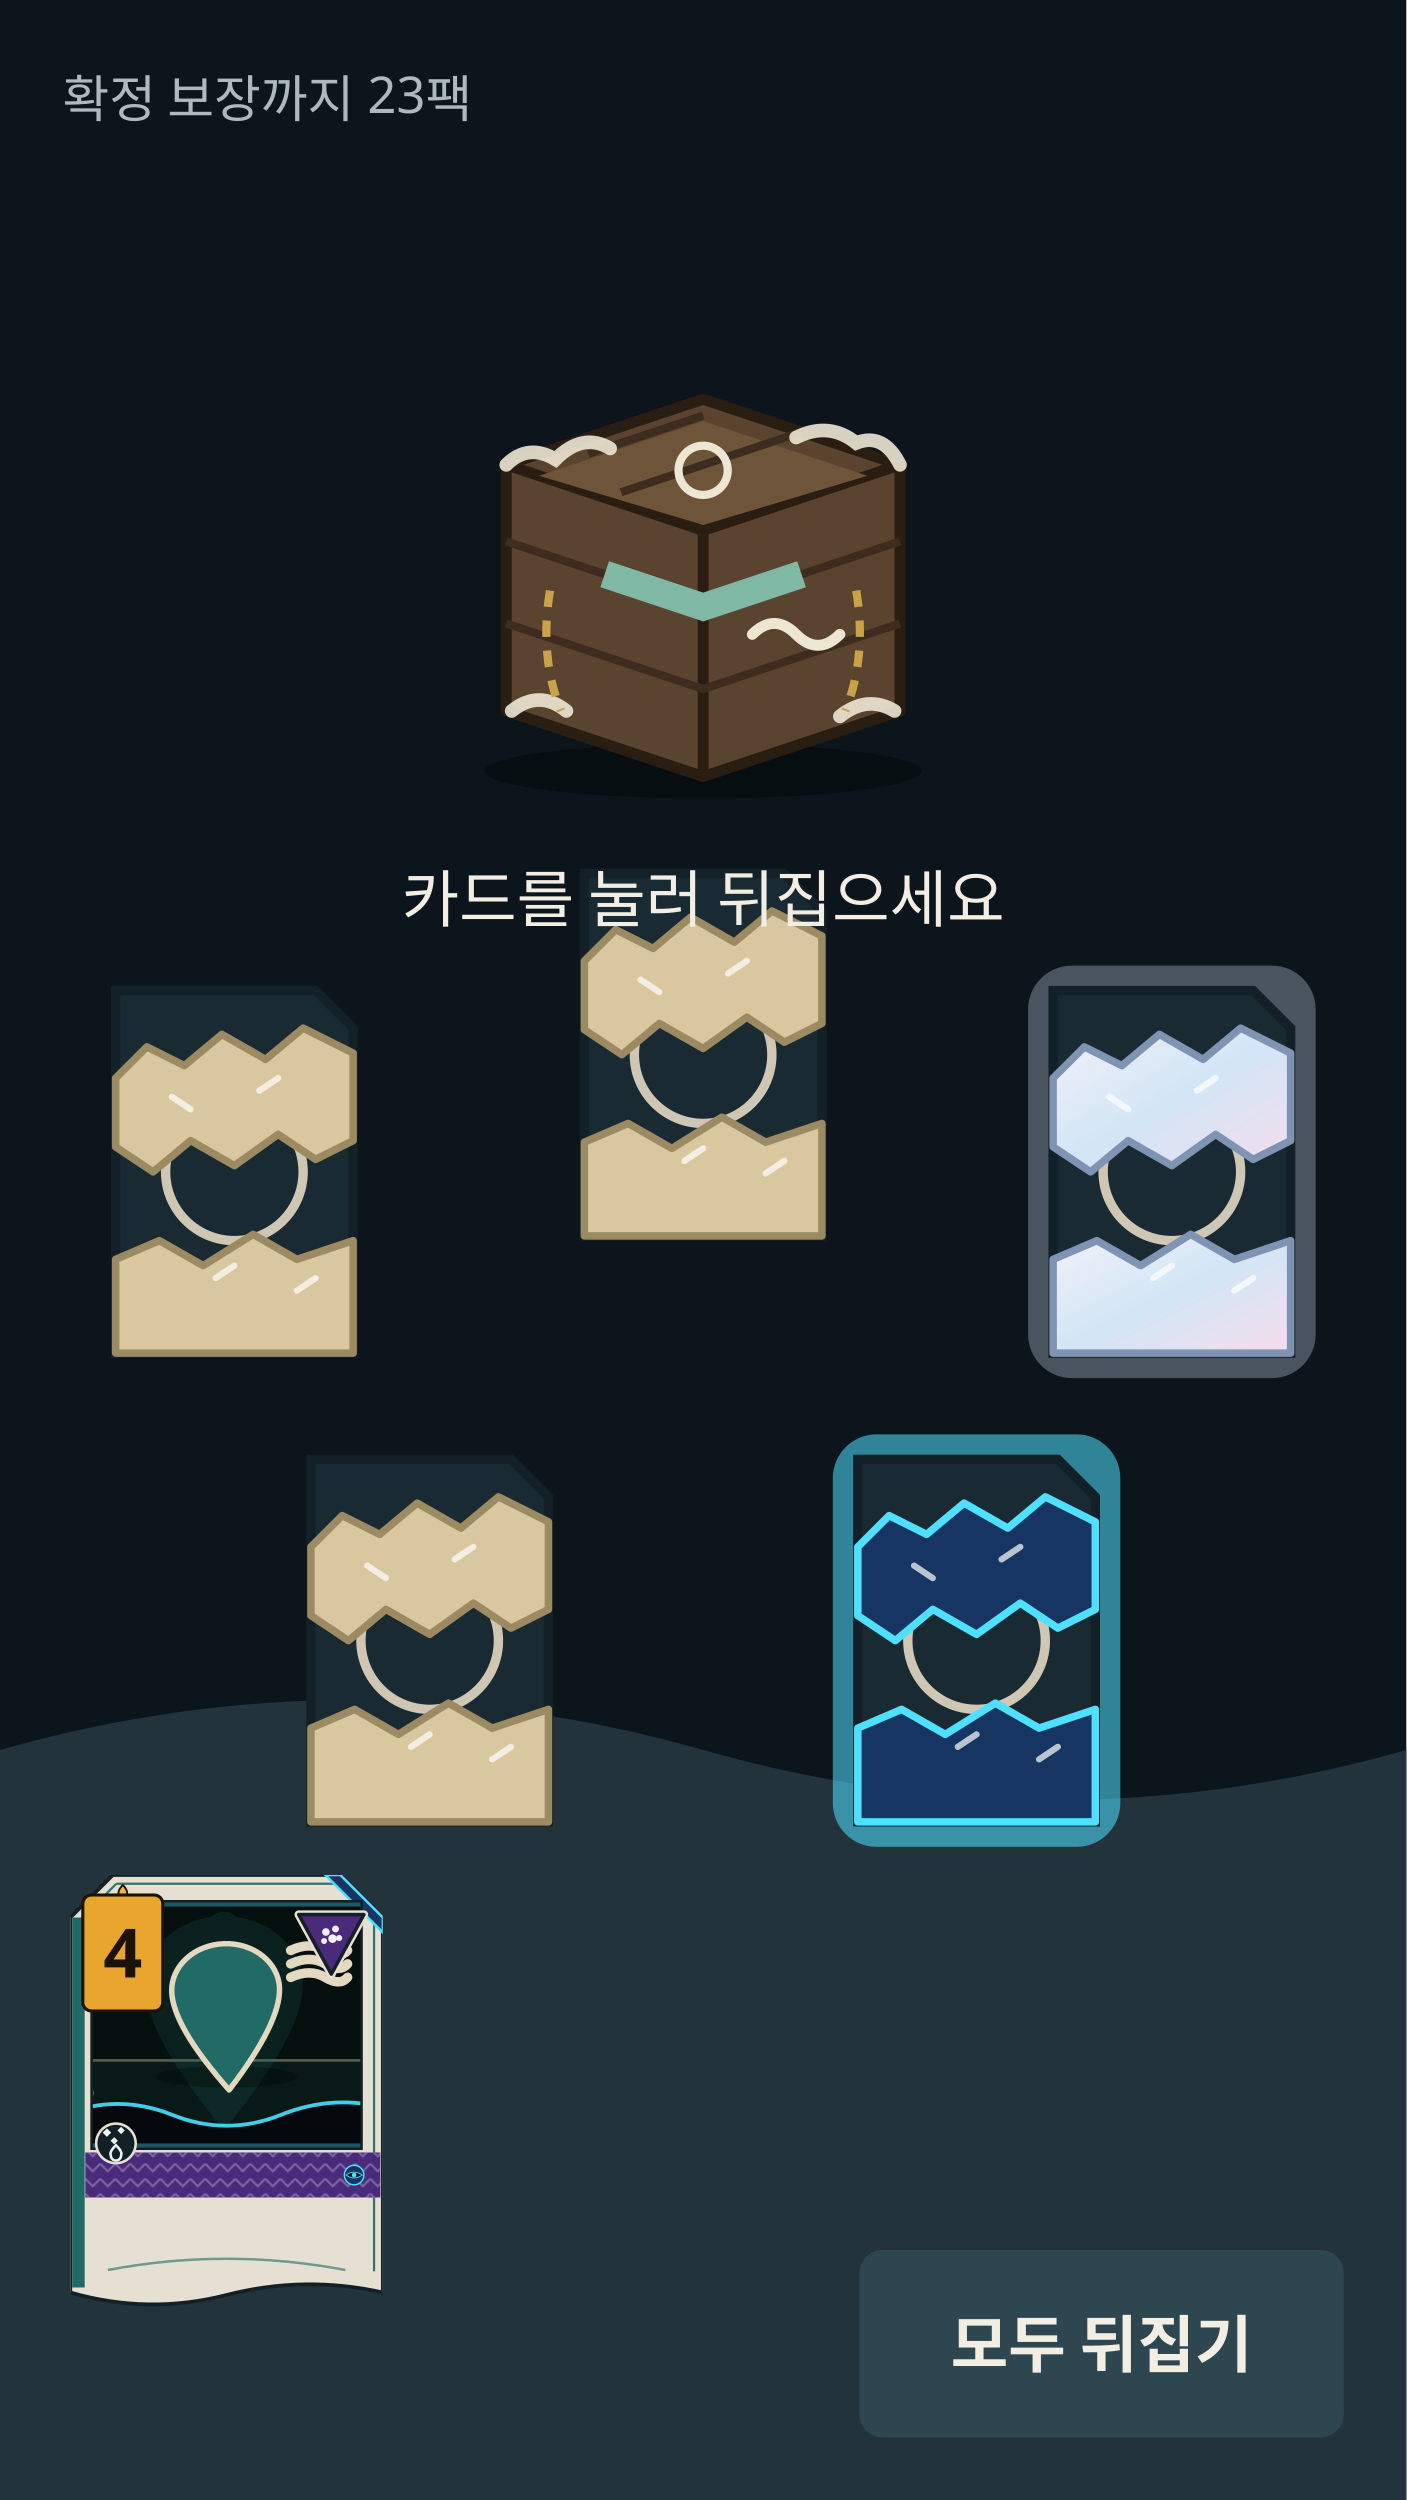
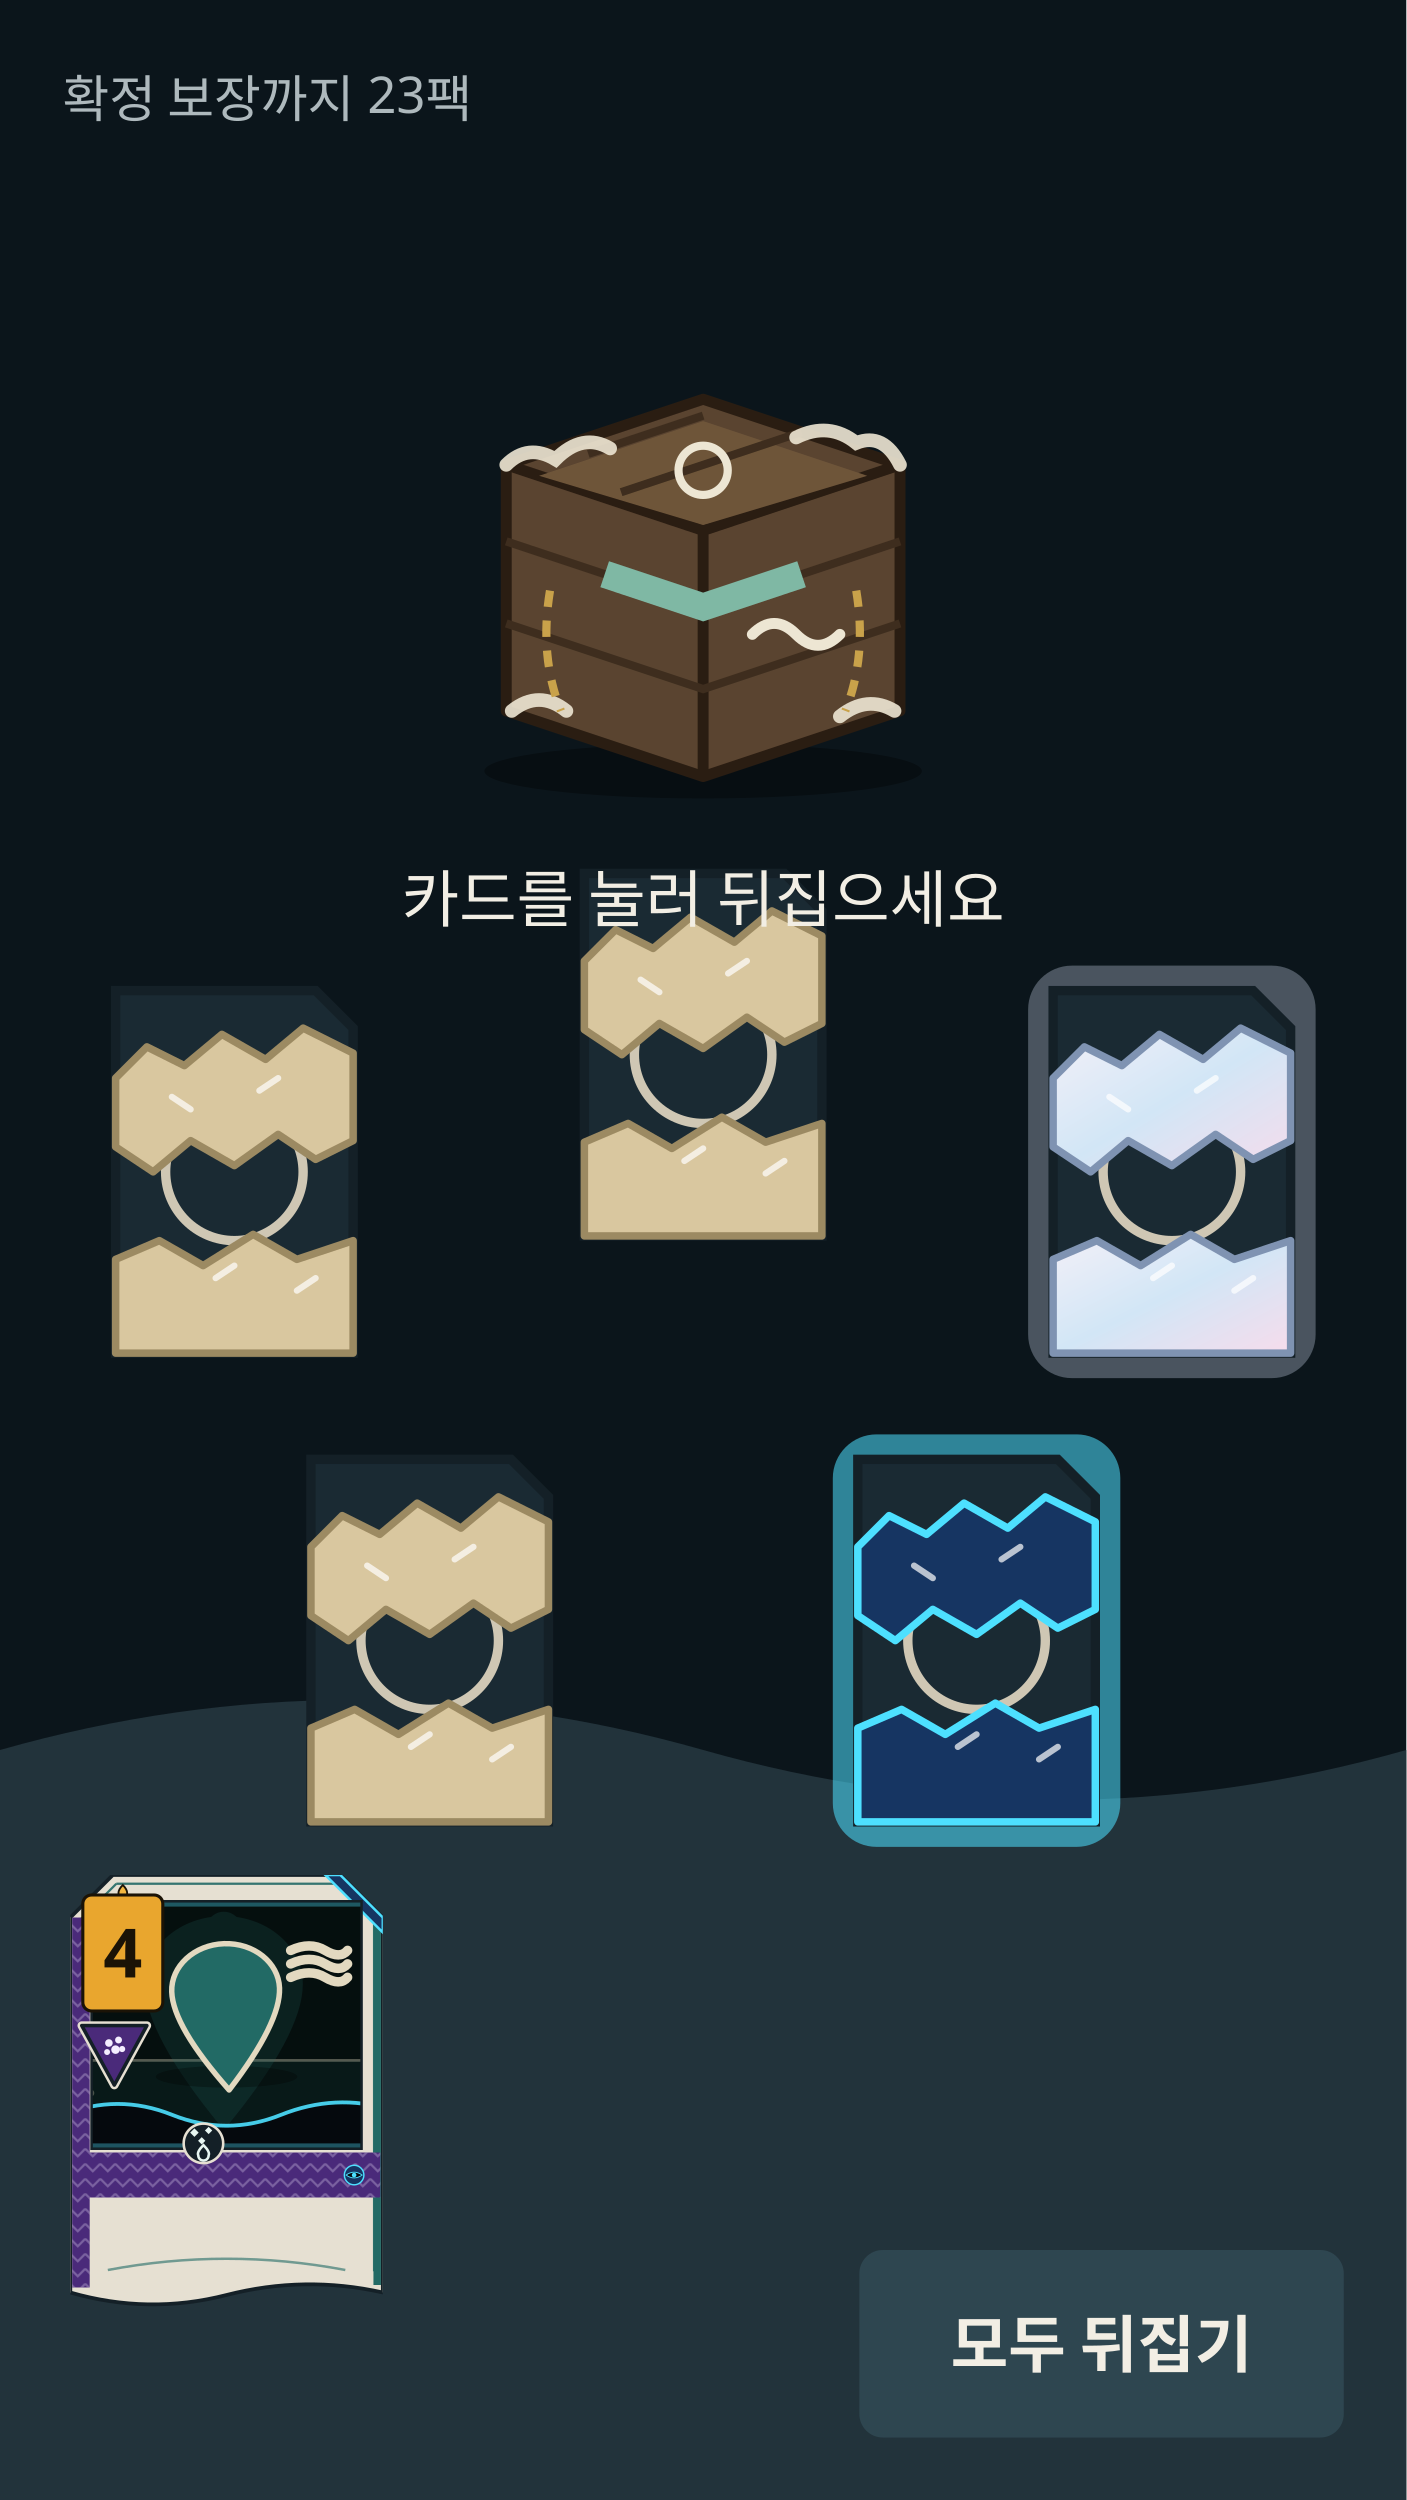
<svg xmlns="http://www.w3.org/2000/svg" viewBox="0 0 360 640" width="360" height="640">
  <rect width="360" height="640" fill="#0B151B" />
  <path d="M0 448Q90 422.4 180 448T360 448V640H0Z" fill="#22333B" />
  <svg x="110" y="70" width="140" height="140" viewBox="0 0 200 200">
    <ellipse cx="100" cy="182" rx="80" ry="10" fill="#000" opacity=".35" />
    <path d="M28 70L100 46L172 70V160L100 184L28 160Z" fill="#5A4430" stroke="#2A1D12" stroke-width="4" stroke-linejoin="round" />
    <path d="M28 70L100 94L172 70M100 94V184" fill="none" stroke="#2A1D12" stroke-width="4" />
    <path d="M28 98L100 122L172 98M28 128L100 152L172 128" fill="none" stroke="#3E2D1E" stroke-width="3" />
    <path d="M40 74L100 54L160 74L100 92Z" fill="#6E5539" />
    <path d="M58 66L100 52M70 80L136 58" stroke="#3E2D1E" stroke-width="3" />
    <path d="M28 70Q36 62 46 68Q56 58 66 64M134 60Q146 54 156 62Q166 58 172 70M30 160Q40 152 50 160M150 162Q160 154 170 160" fill="none" stroke="#EDE6D3" stroke-width="5" stroke-linecap="round" opacity=".9" />
    <path d="M64 110L100 122L136 110" fill="none" stroke="#7FB8A4" stroke-width="10" />
    <path d="M118 132Q126 124 134 132T150 132" fill="none" stroke="#EDE6D3" stroke-width="4" stroke-linecap="round" />
    <path d="M44 116Q40 140 48 160M156 116Q160 140 152 160" fill="none" stroke="#C9A24A" stroke-width="3" stroke-dasharray="6 5" />
    <circle cx="100" cy="72" r="9" fill="none" stroke="#EDE6D3" stroke-width="3" />
  </svg>
  <svg x="20" y="244" width="80" height="112" viewBox="0 0 100 140">
    <defs>
      <linearGradient id="cg2" x1="0" y1="0" x2="1" y2="1">
        <stop offset="0" stop-color="#F3F0F8" />
        <stop offset=".5" stop-color="#D2E6F6" />
        <stop offset="1" stop-color="#F6DCEC" />
      </linearGradient>
    </defs>
    <path d="M12 12H76L88 24V128H12Z" fill="#1A2A33" stroke="#142027" stroke-width="3" />
    <circle cx="50" cy="70" r="22" fill="none" stroke="#CFC7B4" stroke-width="3" />
    <path d="M12 40L22 30L34 36L46 26L60 34L72 24L88 32V60L76 66L64 58L50 68L36 60L24 70L12 62Z" fill="#D9C79F" stroke="#9C8A62" stroke-width="2.4" stroke-linejoin="round" />
    <path d="M12 98L26 92L40 100L56 90L70 98L88 92V128H12Z" fill="#D9C79F" stroke="#9C8A62" stroke-width="2.4" stroke-linejoin="round" />
    <path d="M30 46L36 50M58 44L64 40M44 104L50 100M70 108L76 104" stroke="#FFFFFF" stroke-width="2" opacity=".7" stroke-linecap="round" />
  </svg>
  <svg x="140" y="214" width="80" height="112" viewBox="0 0 100 140">
    <defs>
      <linearGradient id="cg2" x1="0" y1="0" x2="1" y2="1">
        <stop offset="0" stop-color="#F3F0F8" />
        <stop offset=".5" stop-color="#D2E6F6" />
        <stop offset="1" stop-color="#F6DCEC" />
      </linearGradient>
    </defs>
    <path d="M12 12H76L88 24V128H12Z" fill="#1A2A33" stroke="#142027" stroke-width="3" />
    <circle cx="50" cy="70" r="22" fill="none" stroke="#CFC7B4" stroke-width="3" />
    <path d="M12 40L22 30L34 36L46 26L60 34L72 24L88 32V60L76 66L64 58L50 68L36 60L24 70L12 62Z" fill="#D9C79F" stroke="#9C8A62" stroke-width="2.4" stroke-linejoin="round" />
    <path d="M12 98L26 92L40 100L56 90L70 98L88 92V128H12Z" fill="#D9C79F" stroke="#9C8A62" stroke-width="2.4" stroke-linejoin="round" />
    <path d="M30 46L36 50M58 44L64 40M44 104L50 100M70 108L76 104" stroke="#FFFFFF" stroke-width="2" opacity=".7" stroke-linecap="round" />
  </svg>
  <svg x="260" y="244" width="80" height="112" viewBox="0 0 100 140">
    <defs>
      <linearGradient id="cg2" x1="0" y1="0" x2="1" y2="1">
        <stop offset="0" stop-color="#F3F0F8" />
        <stop offset=".5" stop-color="#D2E6F6" />
        <stop offset="1" stop-color="#F6DCEC" />
      </linearGradient>
    </defs>
    <rect x="4" y="4" width="92" height="132" rx="14" fill="#DDE9FF" opacity="0.3" />
    <path d="M12 12H76L88 24V128H12Z" fill="#1A2A33" stroke="#142027" stroke-width="3" />
    <circle cx="50" cy="70" r="22" fill="none" stroke="#CFC7B4" stroke-width="3" />
    <path d="M12 40L22 30L34 36L46 26L60 34L72 24L88 32V60L76 66L64 58L50 68L36 60L24 70L12 62Z" fill="url(#cg2)" stroke="#7F93B2" stroke-width="2.4" stroke-linejoin="round" />
    <path d="M12 98L26 92L40 100L56 90L70 98L88 92V128H12Z" fill="url(#cg2)" stroke="#7F93B2" stroke-width="2.4" stroke-linejoin="round" />
    <path d="M30 46L36 50M58 44L64 40M44 104L50 100M70 108L76 104" stroke="#FFFFFF" stroke-width="2" opacity=".7" stroke-linecap="round" />
  </svg>
  <svg x="70" y="364" width="80" height="112" viewBox="0 0 100 140">
    <defs>
      <linearGradient id="cg2" x1="0" y1="0" x2="1" y2="1">
        <stop offset="0" stop-color="#F3F0F8" />
        <stop offset=".5" stop-color="#D2E6F6" />
        <stop offset="1" stop-color="#F6DCEC" />
      </linearGradient>
    </defs>
    <path d="M12 12H76L88 24V128H12Z" fill="#1A2A33" stroke="#142027" stroke-width="3" />
    <circle cx="50" cy="70" r="22" fill="none" stroke="#CFC7B4" stroke-width="3" />
    <path d="M12 40L22 30L34 36L46 26L60 34L72 24L88 32V60L76 66L64 58L50 68L36 60L24 70L12 62Z" fill="#D9C79F" stroke="#9C8A62" stroke-width="2.4" stroke-linejoin="round" />
    <path d="M12 98L26 92L40 100L56 90L70 98L88 92V128H12Z" fill="#D9C79F" stroke="#9C8A62" stroke-width="2.4" stroke-linejoin="round" />
    <path d="M30 46L36 50M58 44L64 40M44 104L50 100M70 108L76 104" stroke="#FFFFFF" stroke-width="2" opacity=".7" stroke-linecap="round" />
  </svg>
  <svg x="210" y="364" width="80" height="112" viewBox="0 0 100 140">
    <defs>
      <linearGradient id="cg2" x1="0" y1="0" x2="1" y2="1">
        <stop offset="0" stop-color="#F3F0F8" />
        <stop offset=".5" stop-color="#D2E6F6" />
        <stop offset="1" stop-color="#F6DCEC" />
      </linearGradient>
    </defs>
    <rect x="4" y="4" width="92" height="132" rx="14" fill="#4DE0FF" opacity="0.55" />
    <path d="M12 12H76L88 24V128H12Z" fill="#1A2A33" stroke="#142027" stroke-width="3" />
    <circle cx="50" cy="70" r="22" fill="none" stroke="#CFC7B4" stroke-width="3" />
    <path d="M12 40L22 30L34 36L46 26L60 34L72 24L88 32V60L76 66L64 58L50 68L36 60L24 70L12 62Z" fill="#163562" stroke="#4DE0FF" stroke-width="2.4" stroke-linejoin="round" />
    <path d="M12 98L26 92L40 100L56 90L70 98L88 92V128H12Z" fill="#163562" stroke="#4DE0FF" stroke-width="2.4" stroke-linejoin="round" />
    <path d="M30 46L36 50M58 44L64 40M44 104L50 100M70 108L76 104" stroke="#FFFFFF" stroke-width="2" opacity=".7" stroke-linecap="round" />
  </svg>
  <svg x="18" y="480" width="80" height="112" viewBox="0 0 250 350">
    <path d="M34 0H216L250 34V334Q187.5 320 125 336T0 334V34Z" fill="#E6E0D2" stroke="#142027" stroke-width="3" stroke-linejoin="round" />
    <path d="M36.8 7H213.2L243 36.8V317M7 317V36.8L36.8 7" fill="none" stroke="#226A65" stroke-opacity="0.9" stroke-width="1.8" />
-     <rect x="1.5" y="34" width="10" height="296" fill="#226A65" />
+     <defs>
+       <pattern id="spat-debuff" width="12" height="12" patternUnits="userSpaceOnUse">
+         <g opacity="0.28">
+           <path d="M0 3L6 9L12 3" fill="none" stroke="#F4EEFF" stroke-width="1.8" />
+         </g>
+       </pattern>
+     </defs>
+     <rect x="1.5" y="34" width="14" height="296" fill="#4A2A7A" />
+     <rect x="1.5" y="34" width="14" height="296" fill="url(#spat-debuff)" />
+     <rect x="242.5" y="38" width="6" height="290" fill="#226A65" />
    <path d="M204 0H216L250 34V46Z" fill="#163562" stroke="#4DE0FF" stroke-width="2" />
    <rect x="16" y="20" width="218" height="200" fill="#142027" />
    <svg x="18" y="22" width="214" height="196" viewBox="0 0 120 90" preserveAspectRatio="xMidYMid slice" overflow="hidden">
      <rect width="120" height="90" fill="#050F0E" />
      <path d="M0 58H120V90H0Z" fill="#226A65" fill-opacity=".12" />
      <path d="M0 58H120" stroke="#E3D9C0" stroke-opacity=".35" stroke-width="1" />
      <circle cx="113" cy="79" r="1.4" fill="#E3D9C0" fill-opacity=".3" />
      <circle cx="14" cy="86" r="1.4" fill="#E3D9C0" fill-opacity=".3" />
      <circle cx="16" cy="81" r="1.2" fill="#E3D9C0" fill-opacity=".3" />
      <circle cx="10" cy="70" r="1.4" fill="#E3D9C0" fill-opacity=".3" />
      <circle cx="101" cy="75" r="1.1" fill="#E3D9C0" fill-opacity=".3" />
      <circle cx="119" cy="86" r="1.3" fill="#E3D9C0" fill-opacity=".3" />
      <g opacity=".2">
        <g transform="translate(59.0 44.0) rotate(0) scale(40.0)" stroke-width="0.050" stroke-linejoin="round" stroke-linecap="round">
          <path d="M0 .95Q.7.1.7-.35A.7.6 0 0 0-.7-.35Q-.7.1 0 .95Z" fill="#226A65" stroke="#226A65" />
          <circle cx="0" cy="-.85" r=".14" fill="none" stroke="#226A65" />
        </g>
      </g>
      <ellipse cx="60" cy="64" rx="26" ry="4" fill="#000" fill-opacity=".3" />
      <g transform="translate(60.0 42.0) rotate(178) scale(28.3)" stroke-width="0.071" stroke-linejoin="round" stroke-linecap="round">
        <path d="M0-.95Q.7-.1.7.35A.7.6 0 0 1-.7.35Q-.7-.1 0-.95Z" fill="#226A65" stroke="#E3D9C0" />
      </g>
      <g transform="translate(94.0 22.0) rotate(0) scale(11.0)" stroke-width="0.182" stroke-linejoin="round" stroke-linecap="round">
        <path d="M-.95-.4Q-.3-.7.2-.4T.95-.4M-.95.05Q-.3-.25.2.05T.95.05M-.95.5Q-.3.2.2.5T.95.5" fill="none" stroke="#E3D9C0" stroke-width="0.318" />
      </g>
      <path d="M0 78Q20 70 40 78T80 78T120 76V90H0Z" fill="#05090D" />
      <path d="M0 78Q20 70 40 78T80 78T120 76" fill="none" stroke="#4DE0FF" stroke-width="1.4" stroke-opacity=".9" />
      <rect width="120" height="90" fill="none" stroke="#4DE0FF" stroke-opacity=".35" stroke-width="3" />
    </svg>
    <defs>
      <pattern id="pat-debuff" width="12" height="12" patternUnits="userSpaceOnUse">
        <g opacity="0.28">
          <path d="M0 3L6 9L12 3" fill="none" stroke="#F4EEFF" stroke-width="1.8" />
        </g>
      </pattern>
    </defs>
    <rect x="12" y="222" width="236" height="36" fill="#4A2A7A" />
    <rect x="12" y="222" width="236" height="36" fill="url(#pat-debuff)" />
-     <g transform="translate(181.6 26) scale(1.133333)">
+     <g transform="translate(8 114.8) scale(1.133333)">
      <path d="M1 5H47L24 47Z" fill="none" stroke="#E6E0D2" stroke-width="6" stroke-linejoin="round" />
      <path d="M1 5H47L24 47Z" fill="#4A2A7A" stroke="#142027" stroke-width="2.5" stroke-linejoin="round" />
      <g transform="translate(24.0 19.0) rotate(0) scale(8.5)" stroke-width="0.235" stroke-linejoin="round" stroke-linecap="round">
        <circle cx="-.45" cy="-.2" r=".2" fill="#F4EEFF" stroke="#F4EEFF" />
        <circle cx=".35" cy="-.45" r=".17" fill="#F4EEFF" stroke="#F4EEFF" />
        <circle cx=".1" cy=".35" r=".24" fill="#F4EEFF" stroke="#F4EEFF" />
        <circle cx="-.6" cy=".55" r=".13" fill="#F4EEFF" stroke="#F4EEFF" />
        <circle cx=".65" cy=".3" r=".14" fill="#F4EEFF" stroke="#F4EEFF" />
      </g>
    </g>
    <g transform="translate(216 229) scale(.46)">
      <circle cx="24" cy="24" r="17" fill="#163562" stroke="#4DE0FF" stroke-width="2.5" />
      <path d="M10 24Q24 14 38 24Q24 34 10 24Z" fill="#05090D" stroke="#4DE0FF" stroke-width="1.6" />
      <circle cx="24" cy="24" r="4" fill="#4DE0FF" />
    </g>
-     <g transform="translate(20 198.2) scale(0.6875)">
+     <g transform="translate(90 198.2) scale(0.6875)">
      <circle cx="24" cy="24" r="23" fill="#142027" stroke="#E6E0D2" stroke-width="3" />
      <rect x="10" y="8" width="7" height="7" transform="rotate(45 13.5 11.5)" fill="#E8F7F2" />
      <rect x="27" y="6" width="6" height="6" transform="rotate(45 30 9)" fill="#E8F7F2" />
      <rect x="19" y="18" width="6" height="6" transform="rotate(45 22 21)" fill="#E8F7F2" />
      <path d="M24 26Q32 34 30 38A6 6 0 0 1 18 38Q16 34 24 26Z" fill="none" stroke="#E8F7F2" stroke-width="3" />
    </g>
    <g transform="translate(10 16)">
      <path d="M32 -8Q39 -1 32 4Q25 -1 32 -8Z" fill="#F4B740" stroke="#1B1306" stroke-width="1.5" />
      <rect width="64" height="92.8" rx="7" fill="#E9A62E" stroke="#1B1306" stroke-width="2.5" />
      <text x="32" y="65.984" text-anchor="middle" font-size="54.4" font-weight="800" fill="#1B1306" font-family="'Noto Sans KR','Malgun Gothic','Apple SD Gothic Neo',system-ui,sans-serif">4</text>
    </g>
    <path d="M30 316Q125 298 220 316" fill="none" stroke="#226A65" stroke-width="2" opacity=".6" />
  </svg>
  <text x="180" y="236" text-anchor="middle" font-size="16" fill="#F2EEE4" font-family="'Noto Sans KR','Malgun Gothic','Apple SD Gothic Neo',system-ui,sans-serif">카드를 눌러 뒤집으세요</text>
  <g transform="translate(220 576)">
    <rect width="124" height="48" rx="6" fill="#2E4650" />
    <text x="62" y="30" text-anchor="middle" font-size="16" font-weight="700" fill="#F2EEE4" font-family="'Noto Sans KR','Malgun Gothic','Apple SD Gothic Neo',system-ui,sans-serif">모두 뒤집기</text>
  </g>
  <text x="16" y="30" font-size="13" fill="#AEB9BD" font-family="'Noto Sans KR','Malgun Gothic','Apple SD Gothic Neo',system-ui,sans-serif">확정 보장까지 23팩</text>
</svg>
